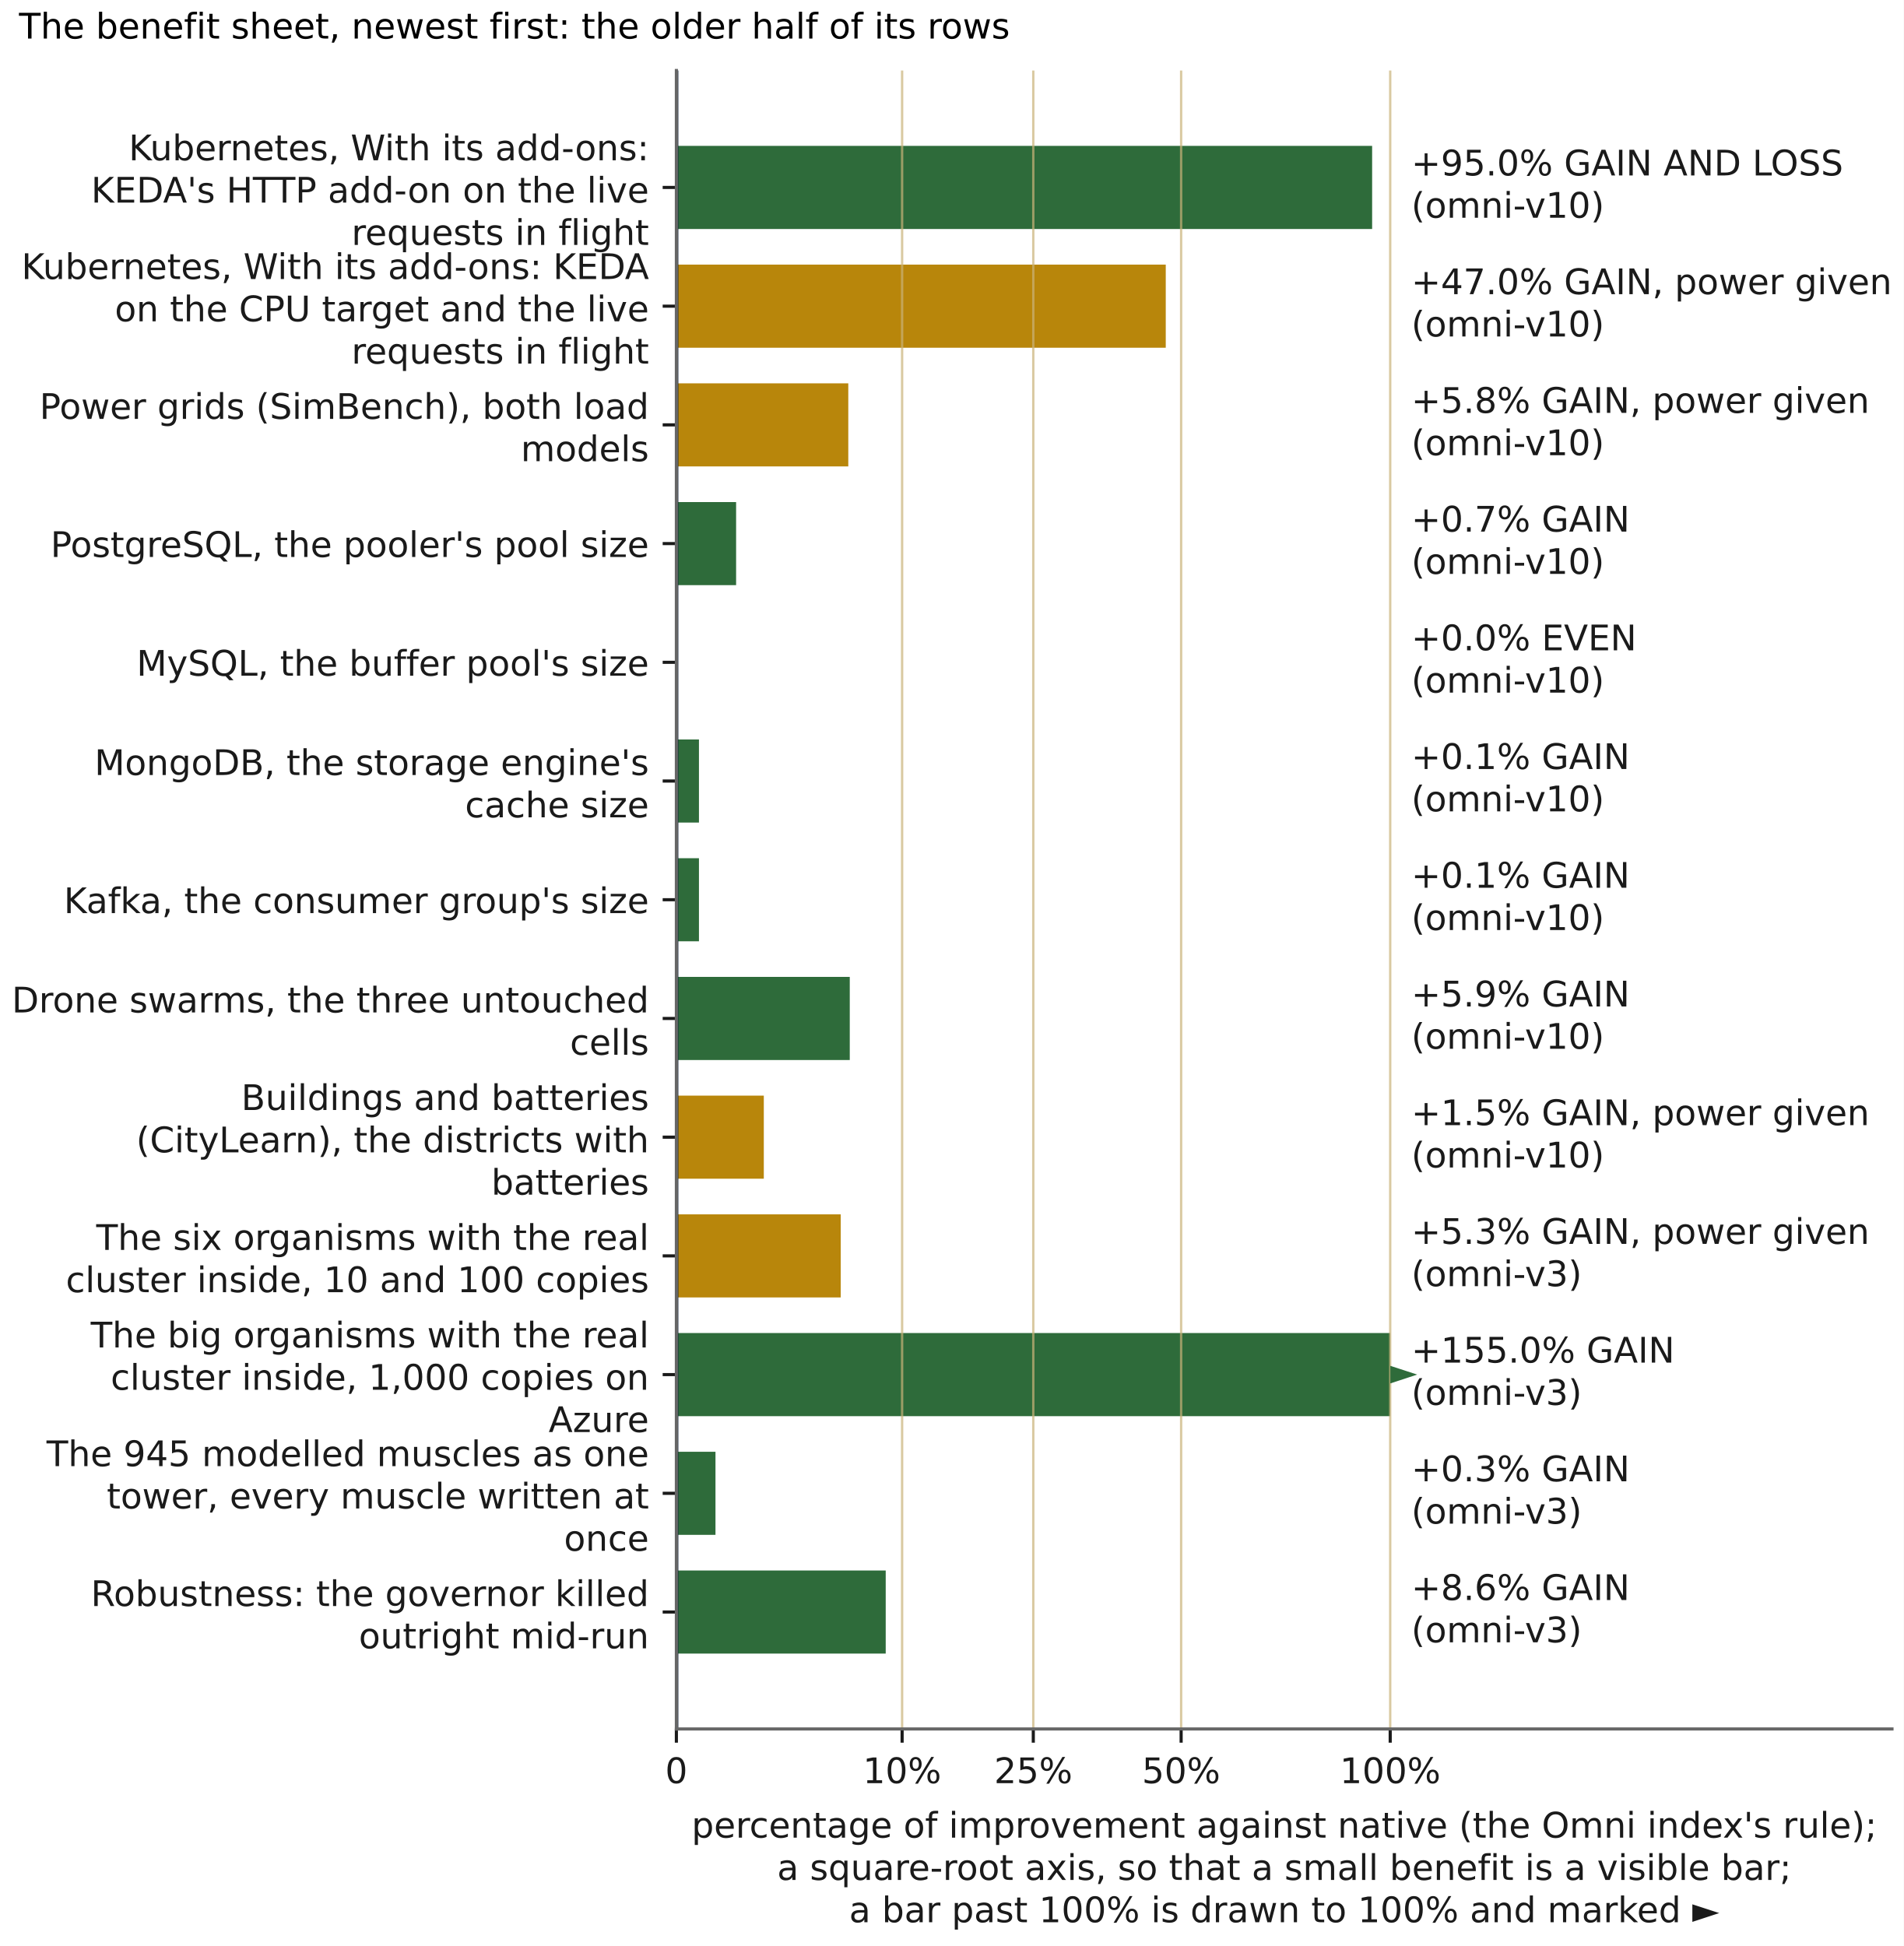
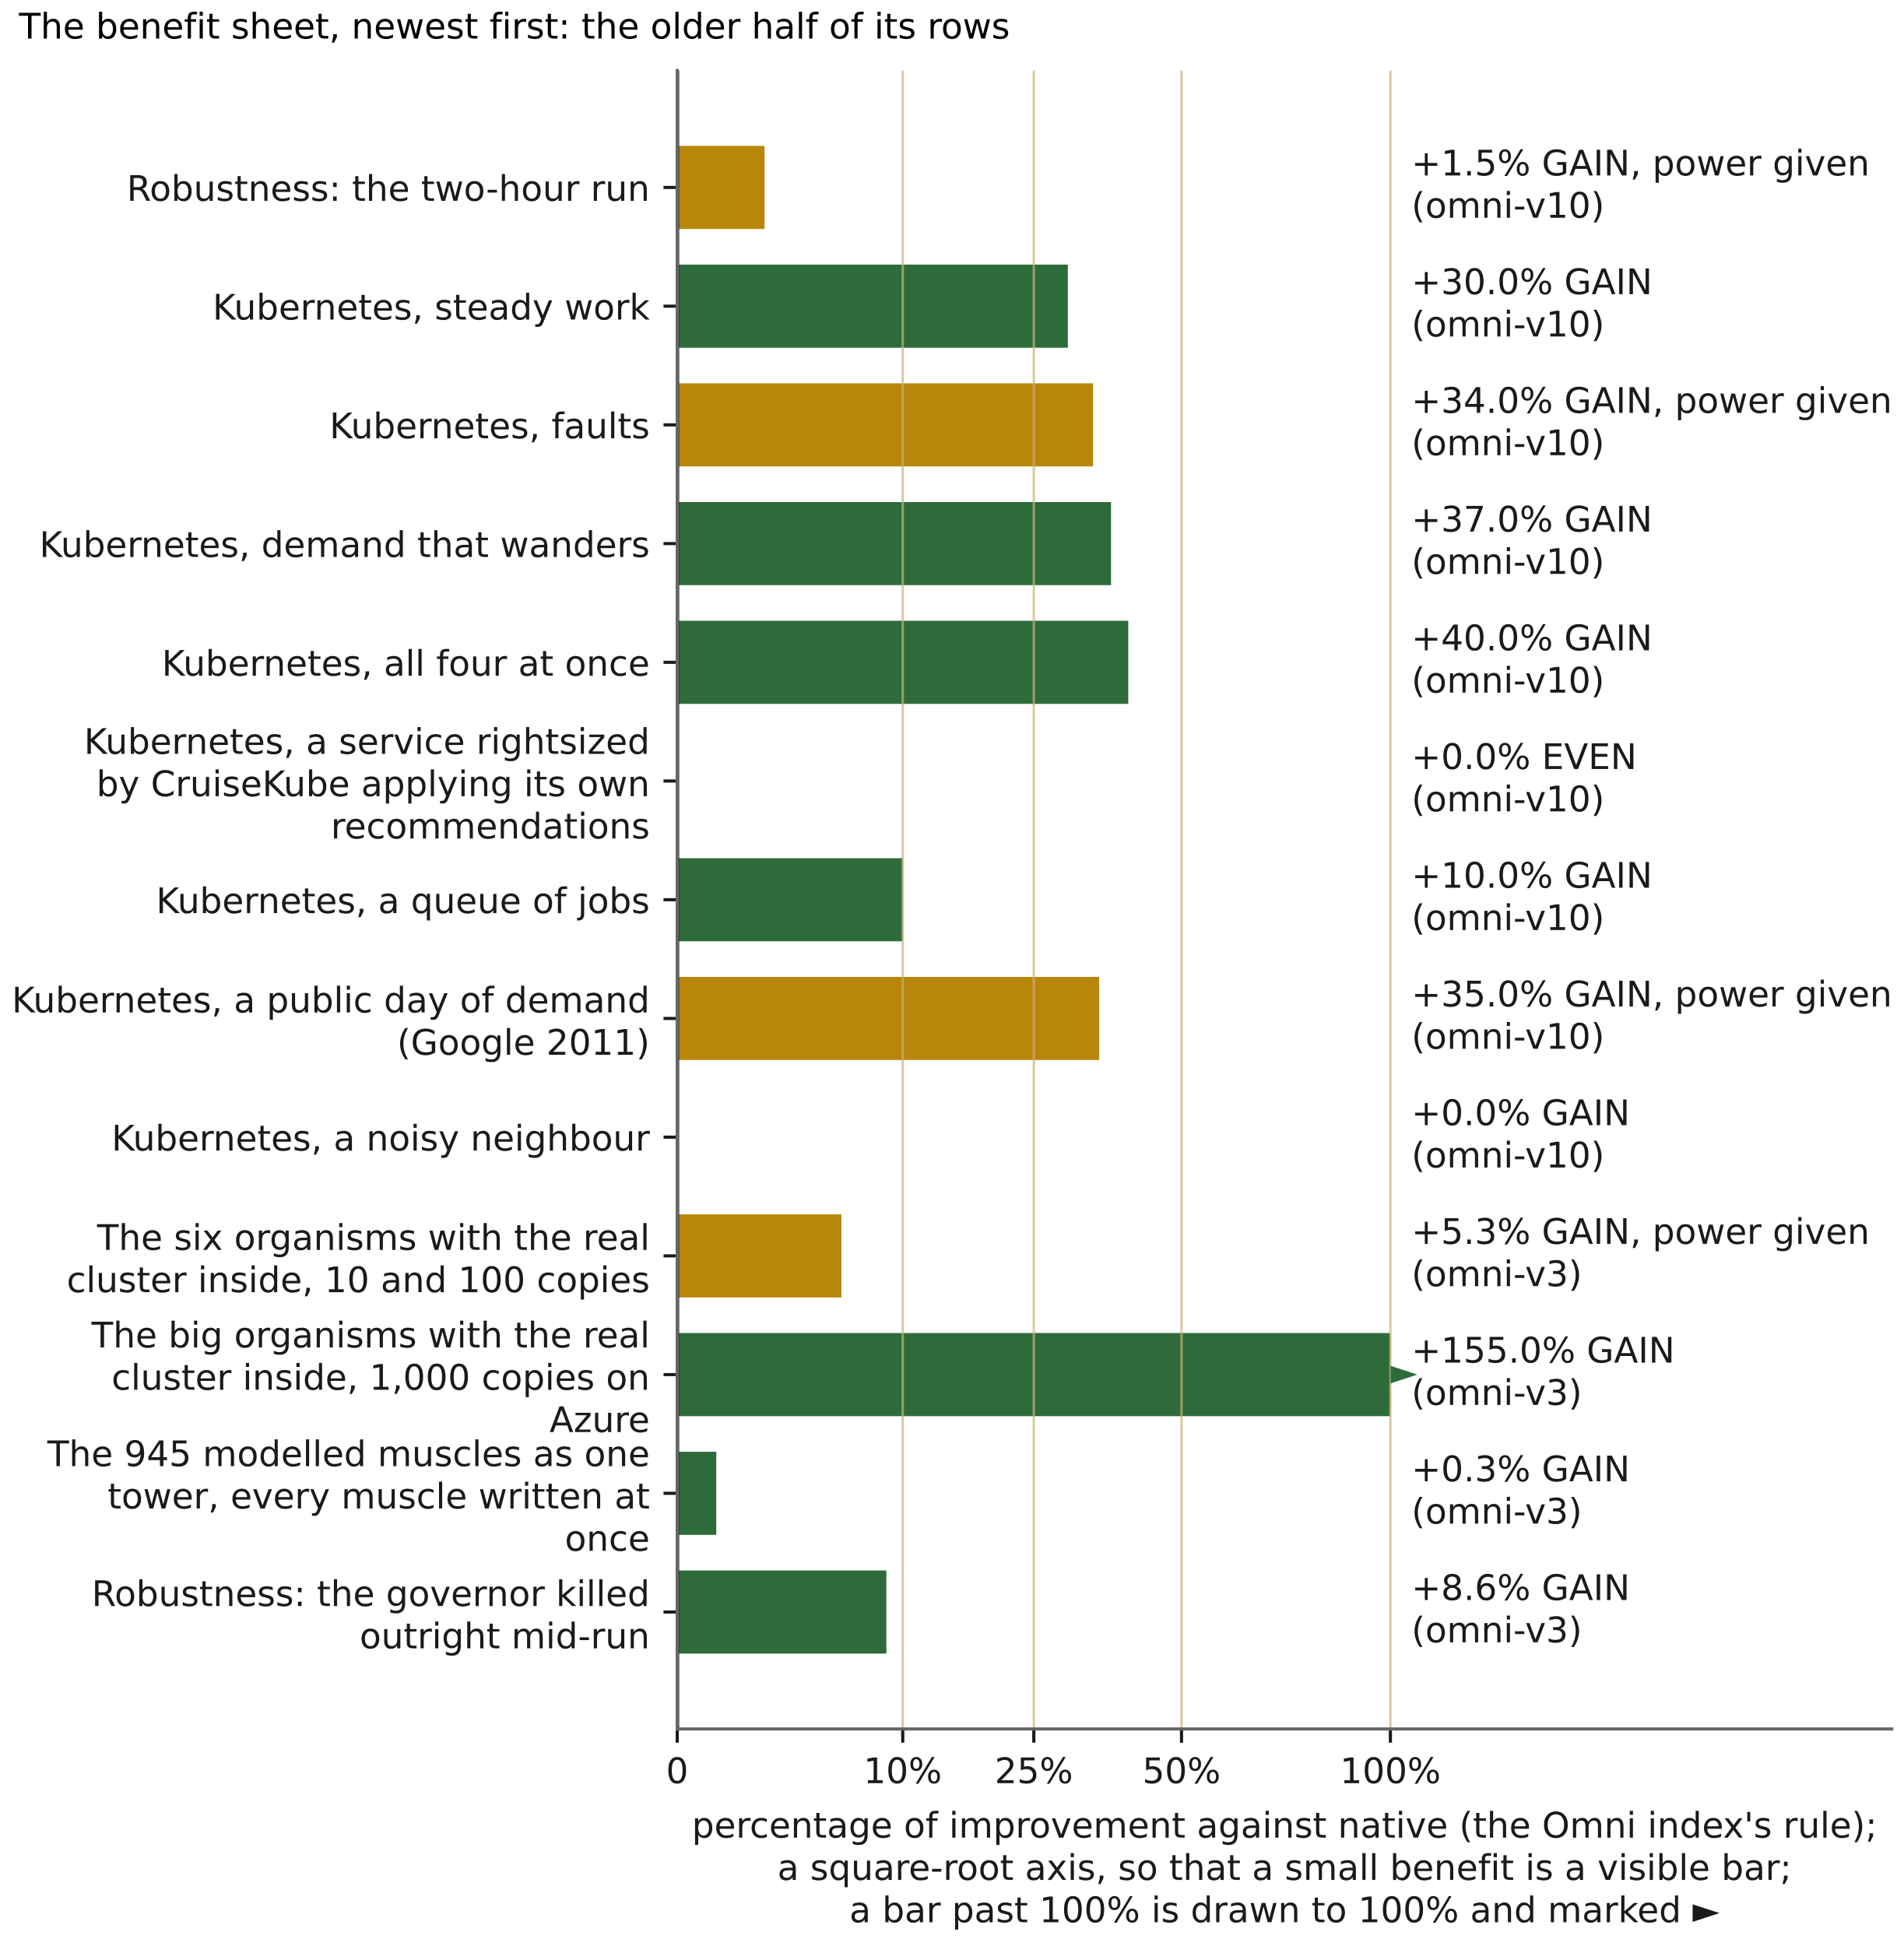
<svg xmlns="http://www.w3.org/2000/svg" xmlns:xlink="http://www.w3.org/1999/xlink" width="486pt" height="496.8pt" viewBox="0 0 486 496.8" version="1.1">
  <defs>
    <style type="text/css">*{stroke-linejoin: round; stroke-linecap: butt}</style>
  </defs>
  <g id="figure_1">
    <g id="patch_1">
      <path d="M 0 496.8  L 486 496.8  L 486 0  L 0 0  z " style="fill: #ffffff" />
    </g>
    <g id="axes_1">
      <g id="patch_2">
-         <path d="M 172.672 441.392  L 483 441.392  L 483 18.001  L 172.672 18.001  z " style="fill: #ffffff" />
+         <path d="M 172.886 441.392  L 482.932 441.392  L 482.932 18.001  L 172.886 18.001  z " style="fill: #ffffff" />
      </g>
      <g id="patch_3">
-         <path d="M 172.672 422.147  L 226.113 422.147  L 226.113 400.932  L 172.672 400.932  z " clip-path="url(#p13caf4ccad)" style="fill: #2e6b3a" />
+         <path d="M 172.886 422.147  L 226.278 422.147  L 226.278 400.932  L 172.886 400.932  z " clip-path="url(#pd6b0d7f72b)" style="fill: #2e6b3a" />
      </g>
      <g id="patch_4">
-         <path d="M 172.672 391.84  L 182.654 391.84  L 182.654 370.625  L 172.672 370.625  z " clip-path="url(#p13caf4ccad)" style="fill: #2e6b3a" />
+         <path d="M 172.886 391.84  L 182.858 391.84  L 182.858 370.625  L 172.886 370.625  z " clip-path="url(#pd6b0d7f72b)" style="fill: #2e6b3a" />
      </g>
      <g id="patch_5">
-         <path d="M 172.672 361.533  L 354.903 361.533  L 354.903 340.318  L 172.672 340.318  z " clip-path="url(#p13caf4ccad)" style="fill: #2e6b3a" />
+         <path d="M 172.886 361.533  L 354.952 361.533  L 354.952 340.318  L 172.886 340.318  z " clip-path="url(#pd6b0d7f72b)" style="fill: #2e6b3a" />
      </g>
      <g id="patch_6">
-         <path d="M 172.672 331.226  L 214.625 331.226  L 214.625 310.011  L 172.672 310.011  z " clip-path="url(#p13caf4ccad)" style="fill: #b8860b" />
+         <path d="M 172.886 331.226  L 214.801 331.226  L 214.801 310.011  L 172.886 310.011  z " clip-path="url(#pd6b0d7f72b)" style="fill: #b8860b" />
      </g>
      <g id="patch_7">
-         <path d="M 172.672 300.919  L 194.991 300.919  L 194.991 279.704  L 172.672 279.704  z " clip-path="url(#p13caf4ccad)" style="fill: #b8860b" />
+         <path d="M 172.886 300.919  L 172.886 300.919  L 172.886 279.704  L 172.886 279.704  z " clip-path="url(#pd6b0d7f72b)" style="fill: #2e6b3a" />
      </g>
      <g id="patch_8">
-         <path d="M 172.672 270.612  L 216.936 270.612  L 216.936 249.397  L 172.672 249.397  z " clip-path="url(#p13caf4ccad)" style="fill: #2e6b3a" />
+         <path d="M 172.886 270.612  L 280.597 270.612  L 280.597 249.397  L 172.886 249.397  z " clip-path="url(#pd6b0d7f72b)" style="fill: #b8860b" />
      </g>
      <g id="patch_9">
-         <path d="M 172.672 240.304  L 178.435 240.304  L 178.435 219.089  L 172.672 219.089  z " clip-path="url(#p13caf4ccad)" style="fill: #2e6b3a" />
+         <path d="M 172.886 240.304  L 230.46 240.304  L 230.46 219.089  L 172.886 219.089  z " clip-path="url(#pd6b0d7f72b)" style="fill: #2e6b3a" />
      </g>
      <g id="patch_10">
-         <path d="M 172.672 209.997  L 178.435 209.997  L 178.435 188.782  L 172.672 188.782  z " clip-path="url(#p13caf4ccad)" style="fill: #2e6b3a" />
+         <path d="M 172.886 209.997  L 172.886 209.997  L 172.886 188.782  L 172.886 188.782  z " clip-path="url(#pd6b0d7f72b)" style="fill: #666666" />
      </g>
      <g id="patch_11">
-         <path d="M 172.672 179.69  L 172.672 179.69  L 172.672 158.475  L 172.672 158.475  z " clip-path="url(#p13caf4ccad)" style="fill: #666666" />
+         <path d="M 172.886 179.69  L 288.034 179.69  L 288.034 158.475  L 172.886 158.475  z " clip-path="url(#pd6b0d7f72b)" style="fill: #2e6b3a" />
      </g>
      <g id="patch_12">
-         <path d="M 172.672 149.383  L 187.919 149.383  L 187.919 128.168  L 172.672 128.168  z " clip-path="url(#p13caf4ccad)" style="fill: #2e6b3a" />
+         <path d="M 172.886 149.383  L 283.632 149.383  L 283.632 128.168  L 172.886 128.168  z " clip-path="url(#pd6b0d7f72b)" style="fill: #2e6b3a" />
      </g>
      <g id="patch_13">
-         <path d="M 172.672 119.076  L 216.559 119.076  L 216.559 97.861  L 172.672 97.861  z " clip-path="url(#p13caf4ccad)" style="fill: #b8860b" />
+         <path d="M 172.886 119.076  L 279.048 119.076  L 279.048 97.861  L 172.886 97.861  z " clip-path="url(#pd6b0d7f72b)" style="fill: #b8860b" />
      </g>
      <g id="patch_14">
-         <path d="M 172.672 88.769  L 297.603 88.769  L 297.603 67.554  L 172.672 67.554  z " clip-path="url(#p13caf4ccad)" style="fill: #b8860b" />
+         <path d="M 172.886 88.769  L 272.607 88.769  L 272.607 67.554  L 172.886 67.554  z " clip-path="url(#pd6b0d7f72b)" style="fill: #2e6b3a" />
      </g>
      <g id="patch_15">
-         <path d="M 172.672 58.461  L 350.289 58.461  L 350.289 37.246  L 172.672 37.246  z " clip-path="url(#p13caf4ccad)" style="fill: #2e6b3a" />
+         <path d="M 172.886 58.461  L 195.185 58.461  L 195.185 37.246  L 172.886 37.246  z " clip-path="url(#pd6b0d7f72b)" style="fill: #b8860b" />
      </g>
      <g id="matplotlib.axis_1">
        <g id="xtick_1">
          <g id="line2d_1">
-             <path d="M 172.672 441.392  L 172.672 18.001  " clip-path="url(#p13caf4ccad)" style="fill: none; stroke: #c9b27a; stroke-opacity: 0.7; stroke-width: 0.6; stroke-linecap: square" />
+             <path d="M 172.886 441.392  L 172.886 18.001  " clip-path="url(#pd6b0d7f72b)" style="fill: none; stroke: #c9b27a; stroke-opacity: 0.7; stroke-width: 0.6; stroke-linecap: square" />
          </g>
          <g id="line2d_2">
            <defs>
              <path id="m814b2a8047" d="M 0 0  L 0 3.5  " style="stroke: #1a1a1a; stroke-width: 0.8" />
            </defs>
            <g>
-               <use xlink:href="#m814b2a8047" x="172.672" y="441.392" style="fill: #1a1a1a; stroke: #1a1a1a; stroke-width: 0.8" />
+               <use xlink:href="#m814b2a8047" x="172.886" y="441.392" style="fill: #1a1a1a; stroke: #1a1a1a; stroke-width: 0.8" />
            </g>
          </g>
          <g id="text_1">
-             <text style="font-size: 9px; font-family: 'DejaVu Sans'; text-anchor: middle; fill: #1a1a1a" x="172.672" y="455.23" transform="rotate(-0 172.6724 455.2303)">0</text>
+             <text style="font-size: 9px; font-family: 'DejaVu Sans'; text-anchor: middle; fill: #1a1a1a" x="172.886" y="455.23" transform="rotate(-0 172.8862 455.2303)">0</text>
          </g>
        </g>
        <g id="xtick_2">
          <g id="line2d_3">
-             <path d="M 230.299 441.392  L 230.299 18.001  " clip-path="url(#p13caf4ccad)" style="fill: none; stroke: #c9b27a; stroke-opacity: 0.7; stroke-width: 0.6; stroke-linecap: square" />
+             <path d="M 230.46 441.392  L 230.46 18.001  " clip-path="url(#pd6b0d7f72b)" style="fill: none; stroke: #c9b27a; stroke-opacity: 0.7; stroke-width: 0.6; stroke-linecap: square" />
          </g>
          <g id="line2d_4">
            <g>
-               <use xlink:href="#m814b2a8047" x="230.299" y="441.392" style="fill: #1a1a1a; stroke: #1a1a1a; stroke-width: 0.8" />
+               <use xlink:href="#m814b2a8047" x="230.46" y="441.392" style="fill: #1a1a1a; stroke: #1a1a1a; stroke-width: 0.8" />
            </g>
          </g>
          <g id="text_2">
-             <text style="font-size: 9px; font-family: 'DejaVu Sans'; text-anchor: middle; fill: #1a1a1a" x="230.299" y="455.23" transform="rotate(-0 230.2988 455.2303)">10%</text>
+             <text style="font-size: 9px; font-family: 'DejaVu Sans'; text-anchor: middle; fill: #1a1a1a" x="230.46" y="455.23" transform="rotate(-0 230.4603 455.2303)">10%</text>
          </g>
        </g>
        <g id="xtick_3">
          <g id="line2d_5">
-             <path d="M 263.788 441.392  L 263.788 18.001  " clip-path="url(#p13caf4ccad)" style="fill: none; stroke: #c9b27a; stroke-opacity: 0.7; stroke-width: 0.6; stroke-linecap: square" />
+             <path d="M 263.919 441.392  L 263.919 18.001  " clip-path="url(#pd6b0d7f72b)" style="fill: none; stroke: #c9b27a; stroke-opacity: 0.7; stroke-width: 0.6; stroke-linecap: square" />
          </g>
          <g id="line2d_6">
            <g>
-               <use xlink:href="#m814b2a8047" x="263.788" y="441.392" style="fill: #1a1a1a; stroke: #1a1a1a; stroke-width: 0.8" />
+               <use xlink:href="#m814b2a8047" x="263.919" y="441.392" style="fill: #1a1a1a; stroke: #1a1a1a; stroke-width: 0.8" />
            </g>
          </g>
          <g id="text_3">
-             <text style="font-size: 9px; font-family: 'DejaVu Sans'; text-anchor: middle; fill: #1a1a1a" x="263.788" y="455.23" transform="rotate(-0 263.7877 455.2303)">25%</text>
+             <text style="font-size: 9px; font-family: 'DejaVu Sans'; text-anchor: middle; fill: #1a1a1a" x="263.919" y="455.23" transform="rotate(-0 263.9189 455.2303)">25%</text>
          </g>
        </g>
        <g id="xtick_4">
          <g id="line2d_7">
-             <path d="M 301.529 441.392  L 301.529 18.001  " clip-path="url(#p13caf4ccad)" style="fill: none; stroke: #c9b27a; stroke-opacity: 0.7; stroke-width: 0.6; stroke-linecap: square" />
+             <path d="M 301.626 441.392  L 301.626 18.001  " clip-path="url(#pd6b0d7f72b)" style="fill: none; stroke: #c9b27a; stroke-opacity: 0.7; stroke-width: 0.6; stroke-linecap: square" />
          </g>
          <g id="line2d_8">
            <g>
-               <use xlink:href="#m814b2a8047" x="301.529" y="441.392" style="fill: #1a1a1a; stroke: #1a1a1a; stroke-width: 0.8" />
+               <use xlink:href="#m814b2a8047" x="301.626" y="441.392" style="fill: #1a1a1a; stroke: #1a1a1a; stroke-width: 0.8" />
            </g>
          </g>
          <g id="text_4">
-             <text style="font-size: 9px; font-family: 'DejaVu Sans'; text-anchor: middle; fill: #1a1a1a" x="301.529" y="455.23" transform="rotate(-0 301.5288 455.2303)">50%</text>
+             <text style="font-size: 9px; font-family: 'DejaVu Sans'; text-anchor: middle; fill: #1a1a1a" x="301.626" y="455.23" transform="rotate(-0 301.6258 455.2303)">50%</text>
          </g>
        </g>
        <g id="xtick_5">
          <g id="line2d_9">
-             <path d="M 354.903 441.392  L 354.903 18.001  " clip-path="url(#p13caf4ccad)" style="fill: none; stroke: #c9b27a; stroke-opacity: 0.7; stroke-width: 0.6; stroke-linecap: square" />
+             <path d="M 354.952 441.392  L 354.952 18.001  " clip-path="url(#pd6b0d7f72b)" style="fill: none; stroke: #c9b27a; stroke-opacity: 0.7; stroke-width: 0.6; stroke-linecap: square" />
          </g>
          <g id="line2d_10">
            <g>
-               <use xlink:href="#m814b2a8047" x="354.903" y="441.392" style="fill: #1a1a1a; stroke: #1a1a1a; stroke-width: 0.8" />
+               <use xlink:href="#m814b2a8047" x="354.952" y="441.392" style="fill: #1a1a1a; stroke: #1a1a1a; stroke-width: 0.8" />
            </g>
          </g>
          <g id="text_5">
-             <text style="font-size: 9px; font-family: 'DejaVu Sans'; text-anchor: middle; fill: #1a1a1a" x="354.903" y="455.23" transform="rotate(-0 354.9029 455.2303)">100%</text>
+             <text style="font-size: 9px; font-family: 'DejaVu Sans'; text-anchor: middle; fill: #1a1a1a" x="354.952" y="455.23" transform="rotate(-0 354.9515 455.2303)">100%</text>
          </g>
        </g>
        <g id="text_6">
-           <text style="font-size: 9px; font-family: 'DejaVu Sans'; fill: #1a1a1a" transform="translate(176.5503 469.1318)">percentage of improvement against native (the Omni index's rule);</text>
-           <text style="font-size: 9px; font-family: 'DejaVu Sans'; fill: #1a1a1a" transform="translate(198.3859 479.9343)">a square-root axis, so that a small benefit is a visible bar;</text>
-           <text style="font-size: 9px; font-family: 'DejaVu Sans'; fill: #1a1a1a" transform="translate(216.762 490.7368)">a bar past 100% is drawn to 100% and marked ►</text>
+           <text style="font-size: 9px; font-family: 'DejaVu Sans'; fill: #1a1a1a" transform="translate(176.6235 469.1318)">percentage of improvement against native (the Omni index's rule);</text>
+           <text style="font-size: 9px; font-family: 'DejaVu Sans'; fill: #1a1a1a" transform="translate(198.459 479.9343)">a square-root axis, so that a small benefit is a visible bar;</text>
+           <text style="font-size: 9px; font-family: 'DejaVu Sans'; fill: #1a1a1a" transform="translate(216.8352 490.7368)">a bar past 100% is drawn to 100% and marked ►</text>
        </g>
      </g>
      <g id="matplotlib.axis_2">
        <g id="ytick_1">
          <g id="line2d_11">
            <defs>
              <path id="m31e56b5a68" d="M 0 0  L -3.5 0  " style="stroke: #1a1a1a; stroke-width: 0.8" />
            </defs>
            <g>
-               <use xlink:href="#m31e56b5a68" x="172.672" y="411.54" style="fill: #1a1a1a; stroke: #1a1a1a; stroke-width: 0.8" />
+               <use xlink:href="#m31e56b5a68" x="172.886" y="411.54" style="fill: #1a1a1a; stroke: #1a1a1a; stroke-width: 0.8" />
            </g>
          </g>
          <g id="text_7">
-             <text style="font-size: 9px; font-family: 'DejaVu Sans'; fill: #1a1a1a" transform="translate(23.17852 410.0083)">Robustness: the governor killed</text>
-             <text style="font-size: 9px; font-family: 'DejaVu Sans'; fill: #1a1a1a" transform="translate(91.59258 420.8108)">outright mid-run</text>
+             <text style="font-size: 9px; font-family: 'DejaVu Sans'; fill: #1a1a1a" transform="translate(23.39227 410.0083)">Robustness: the governor killed</text>
+             <text style="font-size: 9px; font-family: 'DejaVu Sans'; fill: #1a1a1a" transform="translate(91.80633 420.8108)">outright mid-run</text>
          </g>
        </g>
        <g id="ytick_2">
          <g id="line2d_12">
            <g>
-               <use xlink:href="#m31e56b5a68" x="172.672" y="381.233" style="fill: #1a1a1a; stroke: #1a1a1a; stroke-width: 0.8" />
+               <use xlink:href="#m31e56b5a68" x="172.886" y="381.233" style="fill: #1a1a1a; stroke: #1a1a1a; stroke-width: 0.8" />
            </g>
          </g>
          <g id="text_8">
-             <text style="font-size: 9px; font-family: 'DejaVu Sans'; fill: #1a1a1a" transform="translate(11.89055 374.3003)">The 945 modelled muscles as one</text>
-             <text style="font-size: 9px; font-family: 'DejaVu Sans'; fill: #1a1a1a" transform="translate(27.26086 385.1028)">tower, every muscle written at</text>
-             <text style="font-size: 9px; font-family: 'DejaVu Sans'; fill: #1a1a1a" transform="translate(143.9754 395.9045)">once</text>
+             <text style="font-size: 9px; font-family: 'DejaVu Sans'; fill: #1a1a1a" transform="translate(12.1043 374.3003)">The 945 modelled muscles as one</text>
+             <text style="font-size: 9px; font-family: 'DejaVu Sans'; fill: #1a1a1a" transform="translate(27.47462 385.1028)">tower, every muscle written at</text>
+             <text style="font-size: 9px; font-family: 'DejaVu Sans'; fill: #1a1a1a" transform="translate(144.1891 395.9045)">once</text>
          </g>
        </g>
        <g id="ytick_3">
          <g id="line2d_13">
            <g>
-               <use xlink:href="#m31e56b5a68" x="172.672" y="350.926" style="fill: #1a1a1a; stroke: #1a1a1a; stroke-width: 0.8" />
+               <use xlink:href="#m31e56b5a68" x="172.886" y="350.926" style="fill: #1a1a1a; stroke: #1a1a1a; stroke-width: 0.8" />
            </g>
          </g>
          <g id="text_9">
-             <text style="font-size: 9px; font-family: 'DejaVu Sans'; fill: #1a1a1a" transform="translate(23.16165 343.9931)">The big organisms with the real</text>
-             <text style="font-size: 9px; font-family: 'DejaVu Sans'; fill: #1a1a1a" transform="translate(28.24805 354.7956)">cluster inside, 1,000 copies on</text>
-             <text style="font-size: 9px; font-family: 'DejaVu Sans'; fill: #1a1a1a" transform="translate(140.0491 365.5974)">Azure</text>
+             <text style="font-size: 9px; font-family: 'DejaVu Sans'; fill: #1a1a1a" transform="translate(23.3754 343.9931)">The big organisms with the real</text>
+             <text style="font-size: 9px; font-family: 'DejaVu Sans'; fill: #1a1a1a" transform="translate(28.4618 354.7956)">cluster inside, 1,000 copies on</text>
+             <text style="font-size: 9px; font-family: 'DejaVu Sans'; fill: #1a1a1a" transform="translate(140.2629 365.5974)">Azure</text>
          </g>
        </g>
        <g id="ytick_4">
          <g id="line2d_14">
            <g>
-               <use xlink:href="#m31e56b5a68" x="172.672" y="320.618" style="fill: #1a1a1a; stroke: #1a1a1a; stroke-width: 0.8" />
+               <use xlink:href="#m31e56b5a68" x="172.886" y="320.618" style="fill: #1a1a1a; stroke: #1a1a1a; stroke-width: 0.8" />
            </g>
          </g>
          <g id="text_10">
-             <text style="font-size: 9px; font-family: 'DejaVu Sans'; fill: #1a1a1a" transform="translate(24.57352 319.0869)">The six organisms with the real</text>
-             <text style="font-size: 9px; font-family: 'DejaVu Sans'; fill: #1a1a1a" transform="translate(16.79977 329.8893)">cluster inside, 10 and 100 copies</text>
+             <text style="font-size: 9px; font-family: 'DejaVu Sans'; fill: #1a1a1a" transform="translate(24.78727 319.0869)">The six organisms with the real</text>
+             <text style="font-size: 9px; font-family: 'DejaVu Sans'; fill: #1a1a1a" transform="translate(17.01352 329.8893)">cluster inside, 10 and 100 copies</text>
          </g>
        </g>
        <g id="ytick_5">
          <g id="line2d_15">
            <g>
-               <use xlink:href="#m31e56b5a68" x="172.672" y="290.311" style="fill: #1a1a1a; stroke: #1a1a1a; stroke-width: 0.8" />
+               <use xlink:href="#m31e56b5a68" x="172.886" y="290.311" style="fill: #1a1a1a; stroke: #1a1a1a; stroke-width: 0.8" />
            </g>
          </g>
          <g id="text_11">
-             <text style="font-size: 9px; font-family: 'DejaVu Sans'; fill: #1a1a1a" transform="translate(61.57055 283.3785)">Buildings and batteries</text>
-             <text style="font-size: 9px; font-family: 'DejaVu Sans'; fill: #1a1a1a" transform="translate(34.75337 294.1809)">(CityLearn), the districts with</text>
-             <text style="font-size: 9px; font-family: 'DejaVu Sans'; fill: #1a1a1a" transform="translate(125.4227 304.9834)">batteries</text>
+             <text style="font-size: 9px; font-family: 'DejaVu Sans'; text-anchor: end; fill: #1a1a1a" x="165.886" y="293.731" transform="rotate(-0 165.8862 293.7305)">Kubernetes, a noisy neighbour</text>
          </g>
        </g>
        <g id="ytick_6">
          <g id="line2d_16">
            <g>
-               <use xlink:href="#m31e56b5a68" x="172.672" y="260.004" style="fill: #1a1a1a; stroke: #1a1a1a; stroke-width: 0.8" />
+               <use xlink:href="#m31e56b5a68" x="172.886" y="260.004" style="fill: #1a1a1a; stroke: #1a1a1a; stroke-width: 0.8" />
            </g>
          </g>
          <g id="text_12">
-             <text style="font-size: 9px; font-family: 'DejaVu Sans'; fill: #1a1a1a" transform="translate(3.00024 258.4726)">Drone swarms, the three untouched</text>
-             <text style="font-size: 9px; font-family: 'DejaVu Sans'; fill: #1a1a1a" transform="translate(145.497 269.275)">cells</text>
+             <text style="font-size: 9px; font-family: 'DejaVu Sans'; fill: #1a1a1a" transform="translate(3.00024 258.4726)">Kubernetes, a public day of demand</text>
+             <text style="font-size: 9px; font-family: 'DejaVu Sans'; fill: #1a1a1a" transform="translate(101.359 269.275)">(Google 2011)</text>
          </g>
        </g>
        <g id="ytick_7">
          <g id="line2d_17">
            <g>
-               <use xlink:href="#m31e56b5a68" x="172.672" y="229.697" style="fill: #1a1a1a; stroke: #1a1a1a; stroke-width: 0.8" />
+               <use xlink:href="#m31e56b5a68" x="172.886" y="229.697" style="fill: #1a1a1a; stroke: #1a1a1a; stroke-width: 0.8" />
            </g>
          </g>
          <g id="text_13">
-             <text style="font-size: 9px; font-family: 'DejaVu Sans'; text-anchor: end; fill: #1a1a1a" x="165.672" y="233.116" transform="rotate(-0 165.6724 233.1162)">Kafka, the consumer group's size</text>
+             <text style="font-size: 9px; font-family: 'DejaVu Sans'; text-anchor: end; fill: #1a1a1a" x="165.886" y="233.116" transform="rotate(-0 165.8862 233.1162)">Kubernetes, a queue of jobs</text>
          </g>
        </g>
        <g id="ytick_8">
          <g id="line2d_18">
            <g>
-               <use xlink:href="#m31e56b5a68" x="172.672" y="199.39" style="fill: #1a1a1a; stroke: #1a1a1a; stroke-width: 0.8" />
+               <use xlink:href="#m31e56b5a68" x="172.886" y="199.39" style="fill: #1a1a1a; stroke: #1a1a1a; stroke-width: 0.8" />
            </g>
          </g>
          <g id="text_14">
-             <text style="font-size: 9px; font-family: 'DejaVu Sans'; fill: #1a1a1a" transform="translate(24.11087 197.8583)">MongoDB, the storage engine's</text>
-             <text style="font-size: 9px; font-family: 'DejaVu Sans'; fill: #1a1a1a" transform="translate(118.7079 208.6607)">cache size</text>
+             <text style="font-size: 9px; font-family: 'DejaVu Sans'; fill: #1a1a1a" transform="translate(21.43336 192.457)">Kubernetes, a service rightsized</text>
+             <text style="font-size: 9px; font-family: 'DejaVu Sans'; fill: #1a1a1a" transform="translate(24.60587 203.2595)">by CruiseKube applying its own</text>
+             <text style="font-size: 9px; font-family: 'DejaVu Sans'; fill: #1a1a1a" transform="translate(84.46008 214.0619)">recommendations</text>
          </g>
        </g>
        <g id="ytick_9">
          <g id="line2d_19">
            <g>
-               <use xlink:href="#m31e56b5a68" x="172.672" y="169.083" style="fill: #1a1a1a; stroke: #1a1a1a; stroke-width: 0.8" />
+               <use xlink:href="#m31e56b5a68" x="172.886" y="169.083" style="fill: #1a1a1a; stroke: #1a1a1a; stroke-width: 0.8" />
            </g>
          </g>
          <g id="text_15">
-             <text style="font-size: 9px; font-family: 'DejaVu Sans'; text-anchor: end; fill: #1a1a1a" x="165.672" y="172.502" transform="rotate(-0 165.6724 172.5019)">MySQL, the buffer pool's size</text>
+             <text style="font-size: 9px; font-family: 'DejaVu Sans'; text-anchor: end; fill: #1a1a1a" x="165.886" y="172.502" transform="rotate(-0 165.8862 172.5019)">Kubernetes, all four at once</text>
          </g>
        </g>
        <g id="ytick_10">
          <g id="line2d_20">
            <g>
-               <use xlink:href="#m31e56b5a68" x="172.672" y="138.775" style="fill: #1a1a1a; stroke: #1a1a1a; stroke-width: 0.8" />
+               <use xlink:href="#m31e56b5a68" x="172.886" y="138.775" style="fill: #1a1a1a; stroke: #1a1a1a; stroke-width: 0.8" />
            </g>
          </g>
          <g id="text_16">
-             <text style="font-size: 9px; font-family: 'DejaVu Sans'; text-anchor: end; fill: #1a1a1a" x="165.672" y="142.195" transform="rotate(-0 165.6724 142.1947)">PostgreSQL, the pooler's pool size</text>
+             <text style="font-size: 9px; font-family: 'DejaVu Sans'; text-anchor: end; fill: #1a1a1a" x="165.886" y="142.195" transform="rotate(-0 165.8862 142.1947)">Kubernetes, demand that wanders</text>
          </g>
        </g>
        <g id="ytick_11">
          <g id="line2d_21">
            <g>
-               <use xlink:href="#m31e56b5a68" x="172.672" y="108.468" style="fill: #1a1a1a; stroke: #1a1a1a; stroke-width: 0.8" />
+               <use xlink:href="#m31e56b5a68" x="172.886" y="108.468" style="fill: #1a1a1a; stroke: #1a1a1a; stroke-width: 0.8" />
            </g>
          </g>
          <g id="text_17">
-             <text style="font-size: 9px; font-family: 'DejaVu Sans'; fill: #1a1a1a" transform="translate(10.08352 106.9368)">Power grids (SimBench), both load</text>
-             <text style="font-size: 9px; font-family: 'DejaVu Sans'; fill: #1a1a1a" transform="translate(132.9588 117.7392)">models</text>
+             <text style="font-size: 9px; font-family: 'DejaVu Sans'; text-anchor: end; fill: #1a1a1a" x="165.886" y="111.888" transform="rotate(-0 165.8862 111.8876)">Kubernetes, faults</text>
          </g>
        </g>
        <g id="ytick_12">
          <g id="line2d_22">
            <g>
-               <use xlink:href="#m31e56b5a68" x="172.672" y="78.161" style="fill: #1a1a1a; stroke: #1a1a1a; stroke-width: 0.8" />
+               <use xlink:href="#m31e56b5a68" x="172.886" y="78.161" style="fill: #1a1a1a; stroke: #1a1a1a; stroke-width: 0.8" />
            </g>
          </g>
          <g id="text_18">
-             <text style="font-size: 9px; font-family: 'DejaVu Sans'; fill: #1a1a1a" transform="translate(5.468209 71.2284)">Kubernetes, With its add-ons: KEDA</text>
-             <text style="font-size: 9px; font-family: 'DejaVu Sans'; fill: #1a1a1a" transform="translate(29.29852 82.03086)">on the CPU target and the live</text>
-             <text style="font-size: 9px; font-family: 'DejaVu Sans'; fill: #1a1a1a" transform="translate(89.73352 92.83332)">requests in flight</text>
+             <text style="font-size: 9px; font-family: 'DejaVu Sans'; text-anchor: end; fill: #1a1a1a" x="165.886" y="81.58" transform="rotate(-0 165.8862 81.58042)">Kubernetes, steady work</text>
          </g>
        </g>
        <g id="ytick_13">
          <g id="line2d_23">
            <g>
-               <use xlink:href="#m31e56b5a68" x="172.672" y="47.854" style="fill: #1a1a1a; stroke: #1a1a1a; stroke-width: 0.8" />
+               <use xlink:href="#m31e56b5a68" x="172.886" y="47.854" style="fill: #1a1a1a; stroke: #1a1a1a; stroke-width: 0.8" />
            </g>
          </g>
          <g id="text_19">
-             <text style="font-size: 9px; font-family: 'DejaVu Sans'; fill: #1a1a1a" transform="translate(32.84649 40.92125)">Kubernetes, With its add-ons:</text>
-             <text style="font-size: 9px; font-family: 'DejaVu Sans'; fill: #1a1a1a" transform="translate(23.24602 51.72371)">KEDA's HTTP add-on on the live</text>
-             <text style="font-size: 9px; font-family: 'DejaVu Sans'; fill: #1a1a1a" transform="translate(89.73352 62.52617)">requests in flight</text>
+             <text style="font-size: 9px; font-family: 'DejaVu Sans'; text-anchor: end; fill: #1a1a1a" x="165.886" y="51.273" transform="rotate(-0 165.8862 51.27327)">Robustness: the two-hour run</text>
          </g>
        </g>
      </g>
      <g id="line2d_24">
-         <path d="M 172.672 441.392  L 172.672 18.001  " clip-path="url(#p13caf4ccad)" style="fill: none; stroke: #0b1f3a; stroke-linecap: square" />
+         <path d="M 172.886 441.392  L 172.886 18.001  " clip-path="url(#pd6b0d7f72b)" style="fill: none; stroke: #0b1f3a; stroke-linecap: square" />
      </g>
      <g id="patch_16">
-         <path d="M 172.672 441.392  L 172.672 18.001  " style="fill: none; stroke: #666666; stroke-width: 0.8; stroke-linejoin: miter; stroke-linecap: square" />
+         <path d="M 172.886 441.392  L 172.886 18.001  " style="fill: none; stroke: #666666; stroke-width: 0.8; stroke-linejoin: miter; stroke-linecap: square" />
      </g>
      <g id="patch_17">
-         <path d="M 172.672 441.392  L 483 441.392  " style="fill: none; stroke: #666666; stroke-width: 0.8; stroke-linejoin: miter; stroke-linecap: square" />
+         <path d="M 172.886 441.392  L 482.932 441.392  " style="fill: none; stroke: #666666; stroke-width: 0.8; stroke-linejoin: miter; stroke-linecap: square" />
      </g>
      <g id="text_20">
-         <text style="font-size: 9px; font-family: 'DejaVu Sans'; fill: #1a1a1a" transform="translate(360.2902 408.4765)">+8.6% GAIN</text>
-         <text style="font-size: 9px; font-family: 'DejaVu Sans'; fill: #1a1a1a" transform="translate(360.2902 419.279)">(omni-v3)</text>
+         <text style="font-size: 9px; font-family: 'DejaVu Sans'; fill: #1a1a1a" transform="translate(360.3339 408.4765)">+8.6% GAIN</text>
+         <text style="font-size: 9px; font-family: 'DejaVu Sans'; fill: #1a1a1a" transform="translate(360.3339 419.279)">(omni-v3)</text>
      </g>
      <g id="text_21">
-         <text style="font-size: 9px; font-family: 'DejaVu Sans'; fill: #1a1a1a" transform="translate(360.2902 378.1693)">+0.3% GAIN</text>
-         <text style="font-size: 9px; font-family: 'DejaVu Sans'; fill: #1a1a1a" transform="translate(360.2902 388.9718)">(omni-v3)</text>
+         <text style="font-size: 9px; font-family: 'DejaVu Sans'; fill: #1a1a1a" transform="translate(360.3339 378.1693)">+0.3% GAIN</text>
+         <text style="font-size: 9px; font-family: 'DejaVu Sans'; fill: #1a1a1a" transform="translate(360.3339 388.9718)">(omni-v3)</text>
      </g>
      <g id="text_22">
-         <text style="font-size: 9px; font-family: 'DejaVu Sans'; text-anchor: start; fill: #2e6b3a" x="354.903" y="353.263" transform="rotate(-0 354.9029 353.2634)"> ►</text>
+         <text style="font-size: 9px; font-family: 'DejaVu Sans'; text-anchor: start; fill: #2e6b3a" x="354.952" y="353.263" transform="rotate(-0 354.9515 353.2634)"> ►</text>
      </g>
      <g id="text_23">
-         <text style="font-size: 9px; font-family: 'DejaVu Sans'; fill: #1a1a1a" transform="translate(360.2902 347.8622)">+155.0% GAIN</text>
-         <text style="font-size: 9px; font-family: 'DejaVu Sans'; fill: #1a1a1a" transform="translate(360.2902 358.6646)">(omni-v3)</text>
+         <text style="font-size: 9px; font-family: 'DejaVu Sans'; fill: #1a1a1a" transform="translate(360.3339 347.8622)">+155.0% GAIN</text>
+         <text style="font-size: 9px; font-family: 'DejaVu Sans'; fill: #1a1a1a" transform="translate(360.3339 358.6646)">(omni-v3)</text>
      </g>
      <g id="text_24">
-         <text style="font-size: 9px; font-family: 'DejaVu Sans'; fill: #1a1a1a" transform="translate(360.2902 317.5554)">+5.3% GAIN, power given</text>
-         <text style="font-size: 9px; font-family: 'DejaVu Sans'; fill: #1a1a1a" transform="translate(360.2902 328.3578)">(omni-v3)</text>
+         <text style="font-size: 9px; font-family: 'DejaVu Sans'; fill: #1a1a1a" transform="translate(360.3339 317.5554)">+5.3% GAIN, power given</text>
+         <text style="font-size: 9px; font-family: 'DejaVu Sans'; fill: #1a1a1a" transform="translate(360.3339 328.3578)">(omni-v3)</text>
      </g>
      <g id="text_25">
-         <text style="font-size: 9px; font-family: 'DejaVu Sans'; fill: #1a1a1a" transform="translate(360.2902 287.2482)">+1.5% GAIN, power given</text>
-         <text style="font-size: 9px; font-family: 'DejaVu Sans'; fill: #1a1a1a" transform="translate(360.2902 298.0507)">(omni-v10)</text>
+         <text style="font-size: 9px; font-family: 'DejaVu Sans'; fill: #1a1a1a" transform="translate(360.3339 287.2479)">+0.0% GAIN</text>
+         <text style="font-size: 9px; font-family: 'DejaVu Sans'; fill: #1a1a1a" transform="translate(360.3339 298.0503)">(omni-v10)</text>
      </g>
      <g id="text_26">
-         <text style="font-size: 9px; font-family: 'DejaVu Sans'; fill: #1a1a1a" transform="translate(360.2902 256.9407)">+5.9% GAIN</text>
-         <text style="font-size: 9px; font-family: 'DejaVu Sans'; fill: #1a1a1a" transform="translate(360.2902 267.7432)">(omni-v10)</text>
+         <text style="font-size: 9px; font-family: 'DejaVu Sans'; fill: #1a1a1a" transform="translate(360.3339 256.9411)">+35.0% GAIN, power given</text>
+         <text style="font-size: 9px; font-family: 'DejaVu Sans'; fill: #1a1a1a" transform="translate(360.3339 267.7435)">(omni-v10)</text>
      </g>
      <g id="text_27">
-         <text style="font-size: 9px; font-family: 'DejaVu Sans'; fill: #1a1a1a" transform="translate(360.2902 226.6336)">+0.1% GAIN</text>
-         <text style="font-size: 9px; font-family: 'DejaVu Sans'; fill: #1a1a1a" transform="translate(360.2902 237.436)">(omni-v10)</text>
+         <text style="font-size: 9px; font-family: 'DejaVu Sans'; fill: #1a1a1a" transform="translate(360.3339 226.6336)">+10.0% GAIN</text>
+         <text style="font-size: 9px; font-family: 'DejaVu Sans'; fill: #1a1a1a" transform="translate(360.3339 237.436)">(omni-v10)</text>
      </g>
      <g id="text_28">
-         <text style="font-size: 9px; font-family: 'DejaVu Sans'; fill: #1a1a1a" transform="translate(360.2902 196.3264)">+0.1% GAIN</text>
-         <text style="font-size: 9px; font-family: 'DejaVu Sans'; fill: #1a1a1a" transform="translate(360.2902 207.1289)">(omni-v10)</text>
+         <text style="font-size: 9px; font-family: 'DejaVu Sans'; fill: #1a1a1a" transform="translate(360.3339 196.3264)">+0.0% EVEN</text>
+         <text style="font-size: 9px; font-family: 'DejaVu Sans'; fill: #1a1a1a" transform="translate(360.3339 207.1289)">(omni-v10)</text>
      </g>
      <g id="text_29">
-         <text style="font-size: 9px; font-family: 'DejaVu Sans'; fill: #1a1a1a" transform="translate(360.2902 166.0192)">+0.0% EVEN</text>
-         <text style="font-size: 9px; font-family: 'DejaVu Sans'; fill: #1a1a1a" transform="translate(360.2902 176.8217)">(omni-v10)</text>
+         <text style="font-size: 9px; font-family: 'DejaVu Sans'; fill: #1a1a1a" transform="translate(360.3339 166.0192)">+40.0% GAIN</text>
+         <text style="font-size: 9px; font-family: 'DejaVu Sans'; fill: #1a1a1a" transform="translate(360.3339 176.8217)">(omni-v10)</text>
      </g>
      <g id="text_30">
-         <text style="font-size: 9px; font-family: 'DejaVu Sans'; fill: #1a1a1a" transform="translate(360.2902 135.7121)">+0.7% GAIN</text>
-         <text style="font-size: 9px; font-family: 'DejaVu Sans'; fill: #1a1a1a" transform="translate(360.2902 146.5146)">(omni-v10)</text>
+         <text style="font-size: 9px; font-family: 'DejaVu Sans'; fill: #1a1a1a" transform="translate(360.3339 135.7121)">+37.0% GAIN</text>
+         <text style="font-size: 9px; font-family: 'DejaVu Sans'; fill: #1a1a1a" transform="translate(360.3339 146.5146)">(omni-v10)</text>
      </g>
      <g id="text_31">
-         <text style="font-size: 9px; font-family: 'DejaVu Sans'; fill: #1a1a1a" transform="translate(360.2902 105.4053)">+5.8% GAIN, power given</text>
-         <text style="font-size: 9px; font-family: 'DejaVu Sans'; fill: #1a1a1a" transform="translate(360.2902 116.2078)">(omni-v10)</text>
+         <text style="font-size: 9px; font-family: 'DejaVu Sans'; fill: #1a1a1a" transform="translate(360.3339 105.4053)">+34.0% GAIN, power given</text>
+         <text style="font-size: 9px; font-family: 'DejaVu Sans'; fill: #1a1a1a" transform="translate(360.3339 116.2078)">(omni-v10)</text>
      </g>
      <g id="text_32">
-         <text style="font-size: 9px; font-family: 'DejaVu Sans'; fill: #1a1a1a" transform="translate(360.2902 75.09814)">+47.0% GAIN, power given</text>
-         <text style="font-size: 9px; font-family: 'DejaVu Sans'; fill: #1a1a1a" transform="translate(360.2902 85.9006)">(omni-v10)</text>
+         <text style="font-size: 9px; font-family: 'DejaVu Sans'; fill: #1a1a1a" transform="translate(360.3339 75.09779)">+30.0% GAIN</text>
+         <text style="font-size: 9px; font-family: 'DejaVu Sans'; fill: #1a1a1a" transform="translate(360.3339 85.90025)">(omni-v10)</text>
      </g>
      <g id="text_33">
-         <text style="font-size: 9px; font-family: 'DejaVu Sans'; fill: #1a1a1a" transform="translate(360.2902 44.79063)">+95.0% GAIN AND LOSS</text>
-         <text style="font-size: 9px; font-family: 'DejaVu Sans'; fill: #1a1a1a" transform="translate(360.2902 55.59309)">(omni-v10)</text>
+         <text style="font-size: 9px; font-family: 'DejaVu Sans'; fill: #1a1a1a" transform="translate(360.3339 44.79098)">+1.5% GAIN, power given</text>
+         <text style="font-size: 9px; font-family: 'DejaVu Sans'; fill: #1a1a1a" transform="translate(360.3339 55.59344)">(omni-v10)</text>
      </g>
    </g>
    <g id="text_34">
      <text style="font-size: 9px; font-family: 'DejaVu Sans'; text-anchor: start" x="4.86" y="9.839" transform="rotate(-0 4.86 9.838834)">The benefit sheet, newest first: the older half of its rows</text>
    </g>
  </g>
  <defs>
-     <clipPath id="p13caf4ccad">
-       <rect x="172.672" y="18.001" width="310.327" height="423.391" />
+     <clipPath id="pd6b0d7f72b">
+       <rect x="172.886" y="18.001" width="310.046" height="423.391" />
    </clipPath>
  </defs>
</svg>
